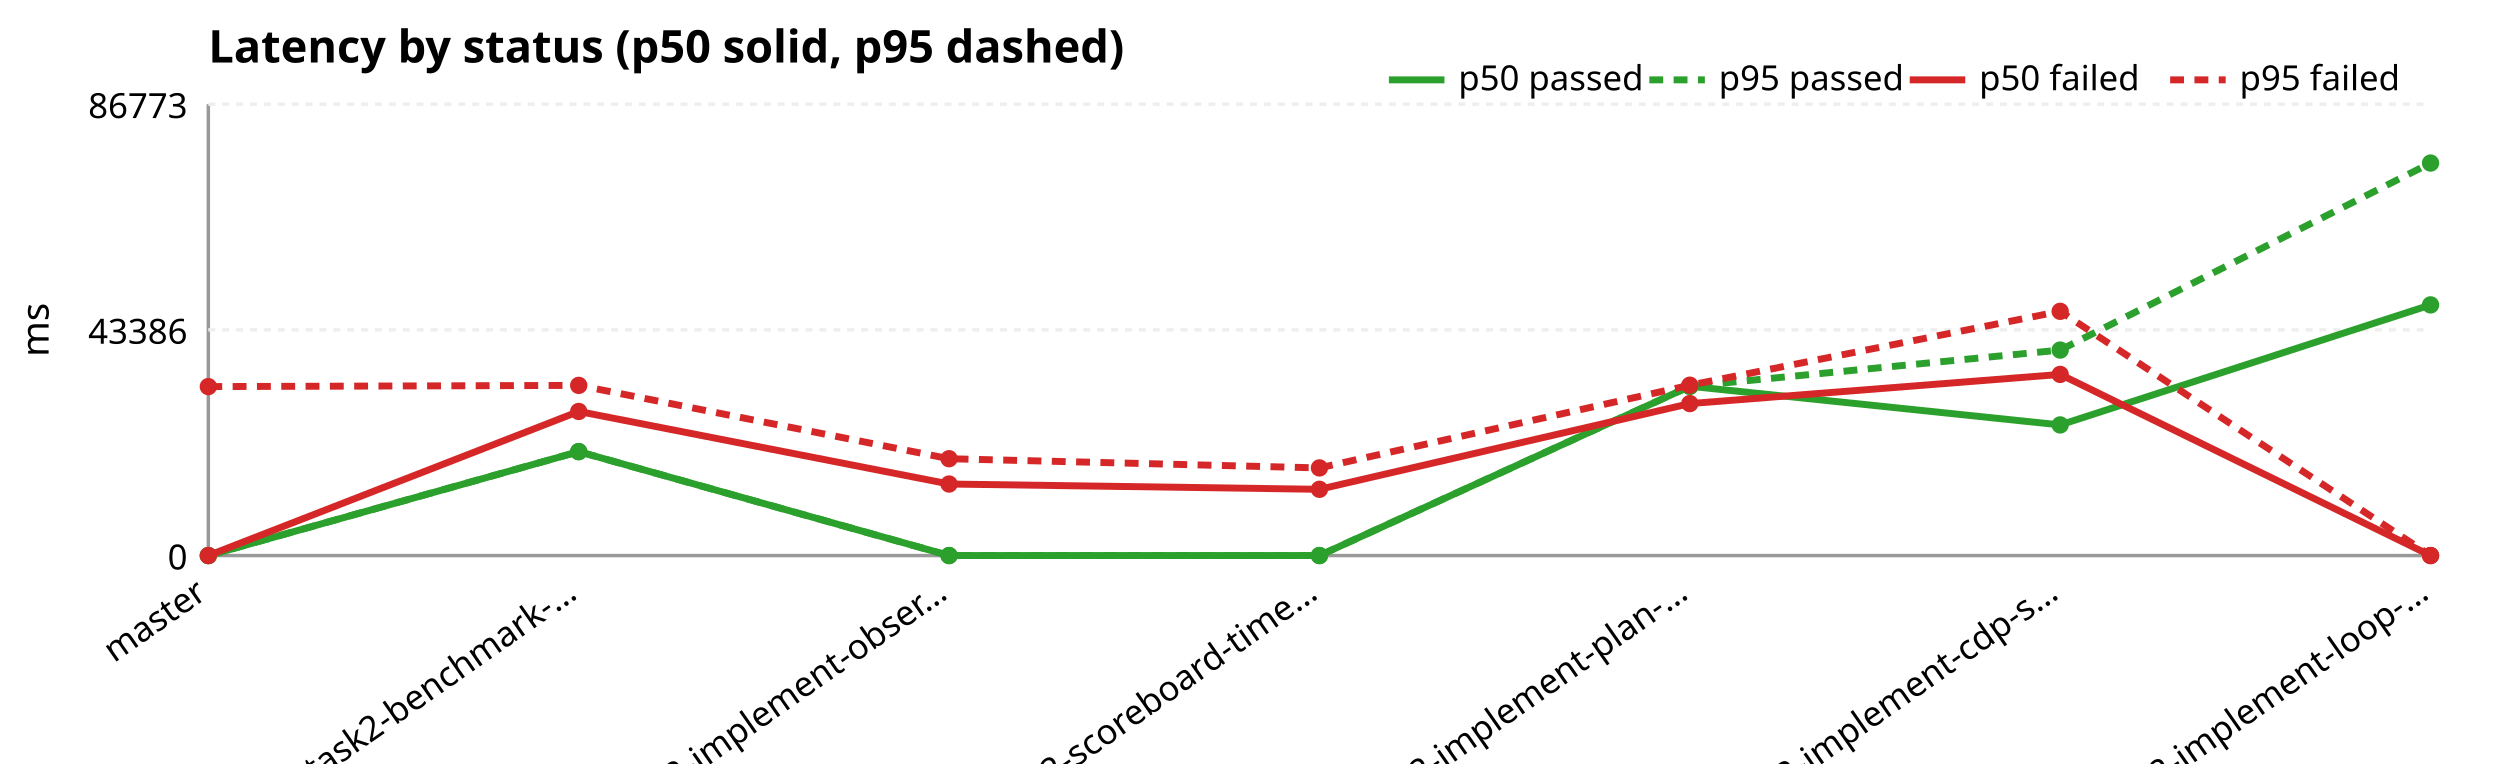
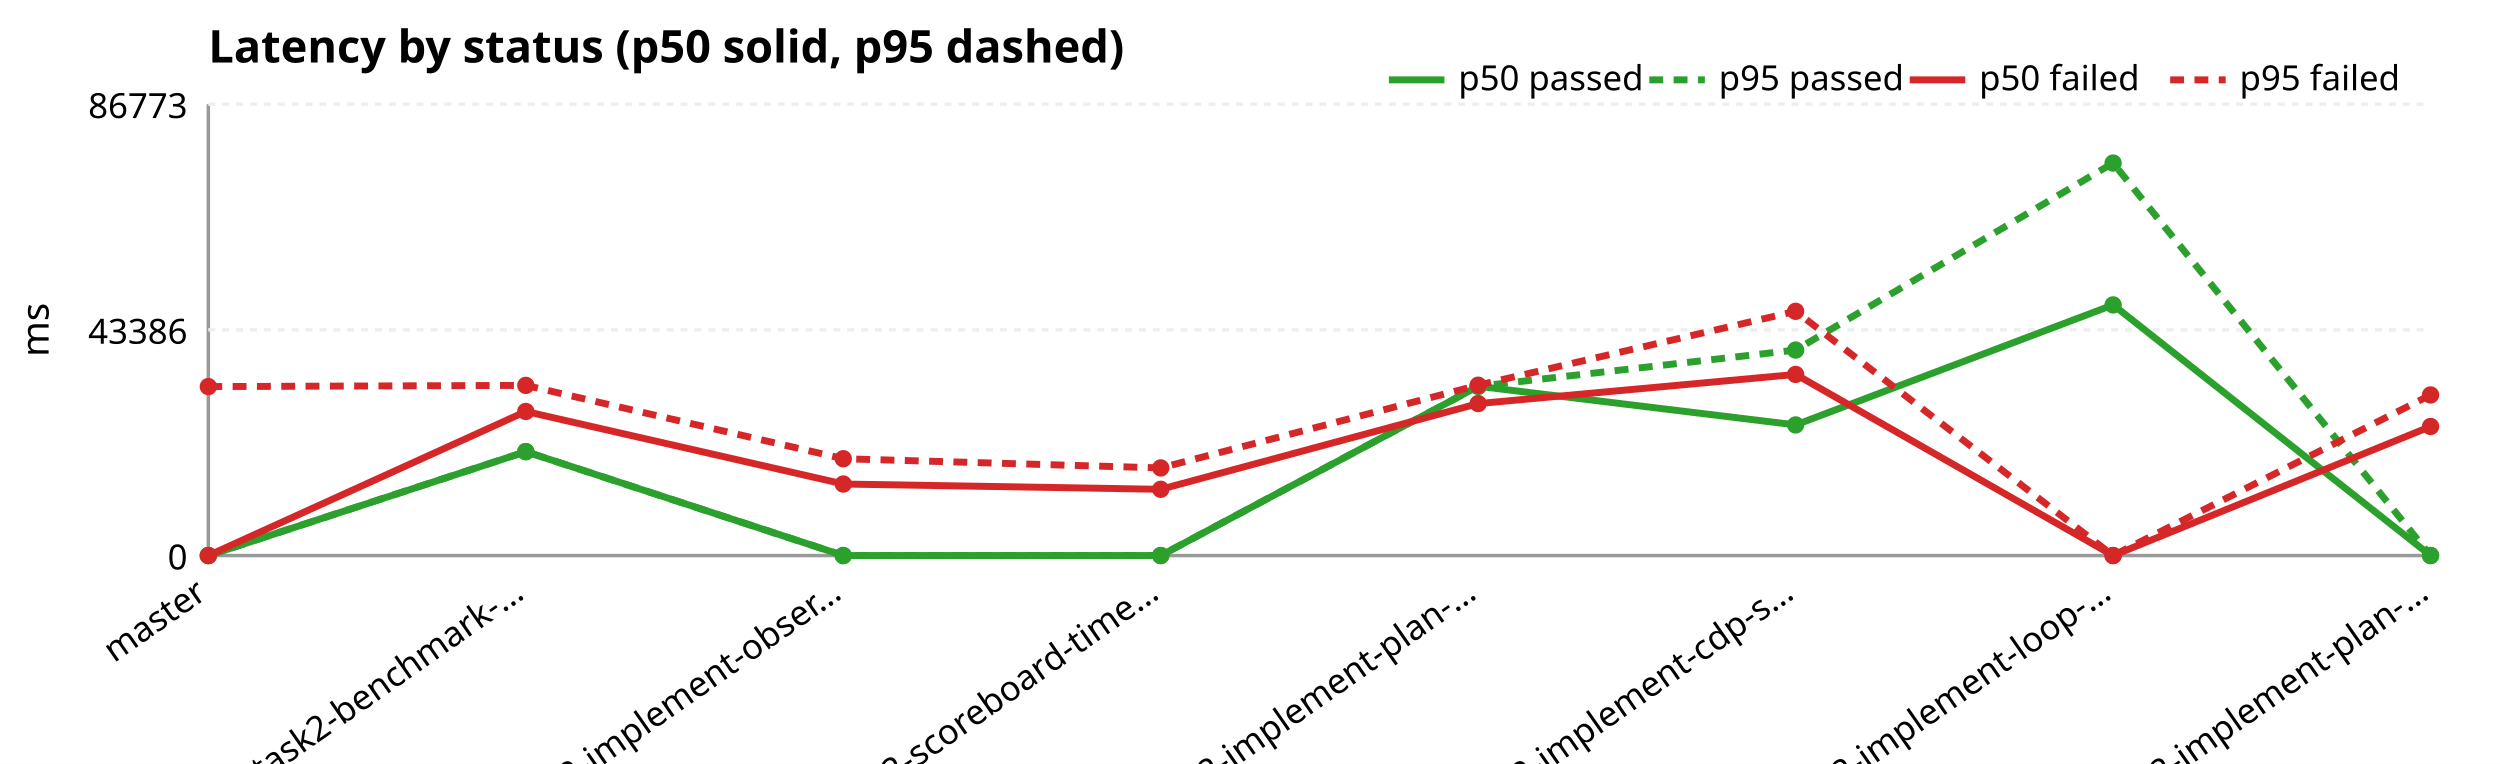
<svg xmlns="http://www.w3.org/2000/svg" viewBox="0 0 720 220" width="720" height="220" font-family="sans-serif">
  <rect width="100%" height="100%" fill="#fff" />
  <text x="60" y="18" font-size="13" font-weight="600">Latency by status (p50 solid, p95 dashed)</text>
  <line x1="60" y1="30" x2="60" y2="160" stroke="#999" />
  <line x1="60" y1="160" x2="700" y2="160" stroke="#999" />
  <text x="54" y="164.0" font-size="10" text-anchor="end" fill="#000">0</text>
  <text x="54" y="99.0" font-size="10" text-anchor="end" fill="#000">43386</text>
  <line x1="60" y1="95.0" x2="700" y2="95.0" stroke="#eee" stroke-dasharray="2,2" />
  <text x="54" y="34.0" font-size="10" text-anchor="end" fill="#000">86773</text>
  <line x1="60" y1="30.0" x2="700" y2="30.0" stroke="#eee" stroke-dasharray="2,2" />
  <text x="14" y="95.0" font-size="11" fill="#000" transform="rotate(-90 14 95.0)" text-anchor="middle">ms</text>
-   <polyline points="60.00,160.00 166.67,130.07 273.33,160.00 380.00,160.00 486.67,111.25 593.33,122.38 700.00,87.81" fill="none" stroke="#2ca02c" stroke-width="2" />
+   <polyline points="60.00,160.00 151.43,130.07 242.86,160.00 334.29,160.00 425.71,111.25 517.14,122.38 608.57,87.81 700.00,160.00" fill="none" stroke="#2ca02c" stroke-width="2" />
  <circle cx="60.00" cy="160.00" r="2.5" fill="#2ca02c" />
-   <circle cx="166.67" cy="130.07" r="2.5" fill="#2ca02c" />
-   <circle cx="273.33" cy="160.00" r="2.5" fill="#2ca02c" />
-   <circle cx="380.00" cy="160.00" r="2.5" fill="#2ca02c" />
-   <circle cx="486.67" cy="111.25" r="2.5" fill="#2ca02c" />
-   <circle cx="593.33" cy="122.38" r="2.5" fill="#2ca02c" />
-   <circle cx="700.00" cy="87.81" r="2.5" fill="#2ca02c" />
-   <polyline points="60.00,160.00 166.67,130.07 273.33,160.00 380.00,160.00 486.67,111.25 593.33,100.82 700.00,46.96" fill="none" stroke="#2ca02c" stroke-width="2" stroke-dasharray="4,3" />
+   <circle cx="151.43" cy="130.07" r="2.5" fill="#2ca02c" />
+   <circle cx="242.86" cy="160.00" r="2.5" fill="#2ca02c" />
+   <circle cx="334.29" cy="160.00" r="2.5" fill="#2ca02c" />
+   <circle cx="425.71" cy="111.25" r="2.5" fill="#2ca02c" />
+   <circle cx="517.14" cy="122.38" r="2.5" fill="#2ca02c" />
+   <circle cx="608.57" cy="87.81" r="2.5" fill="#2ca02c" />
+   <circle cx="700.00" cy="160.00" r="2.5" fill="#2ca02c" />
+   <polyline points="60.00,160.00 151.43,130.07 242.86,160.00 334.29,160.00 425.71,111.25 517.14,100.82 608.57,46.96 700.00,160.00" fill="none" stroke="#2ca02c" stroke-width="2" stroke-dasharray="4,3" />
  <circle cx="60.00" cy="160.00" r="2.5" fill="#2ca02c" />
-   <circle cx="166.67" cy="130.07" r="2.5" fill="#2ca02c" />
-   <circle cx="273.33" cy="160.00" r="2.5" fill="#2ca02c" />
-   <circle cx="380.00" cy="160.00" r="2.5" fill="#2ca02c" />
-   <circle cx="486.67" cy="111.25" r="2.5" fill="#2ca02c" />
-   <circle cx="593.33" cy="100.82" r="2.5" fill="#2ca02c" />
-   <circle cx="700.00" cy="46.96" r="2.5" fill="#2ca02c" />
-   <polyline points="60.00,160.00 166.67,118.50 273.33,139.40 380.00,140.92 486.67,116.23 593.33,107.83 700.00,160.00" fill="none" stroke="#d62728" stroke-width="2" />
+   <circle cx="151.43" cy="130.07" r="2.5" fill="#2ca02c" />
+   <circle cx="242.86" cy="160.00" r="2.5" fill="#2ca02c" />
+   <circle cx="334.29" cy="160.00" r="2.5" fill="#2ca02c" />
+   <circle cx="425.71" cy="111.25" r="2.5" fill="#2ca02c" />
+   <circle cx="517.14" cy="100.82" r="2.5" fill="#2ca02c" />
+   <circle cx="608.57" cy="46.96" r="2.5" fill="#2ca02c" />
+   <circle cx="700.00" cy="160.00" r="2.5" fill="#2ca02c" />
+   <polyline points="60.00,160.00 151.43,118.50 242.86,139.40 334.29,140.92 425.71,116.23 517.14,107.83 608.57,160.00 700.00,122.83" fill="none" stroke="#d62728" stroke-width="2" />
  <circle cx="60.00" cy="160.00" r="2.5" fill="#d62728" />
-   <circle cx="166.67" cy="118.50" r="2.5" fill="#d62728" />
-   <circle cx="273.33" cy="139.40" r="2.5" fill="#d62728" />
-   <circle cx="380.00" cy="140.92" r="2.5" fill="#d62728" />
-   <circle cx="486.67" cy="116.23" r="2.5" fill="#d62728" />
-   <circle cx="593.33" cy="107.83" r="2.5" fill="#d62728" />
-   <circle cx="700.00" cy="160.00" r="2.5" fill="#d62728" />
-   <polyline points="60.00,111.34 166.67,110.99 273.33,132.11 380.00,134.76 486.67,110.94 593.33,89.66 700.00,160.00" fill="none" stroke="#d62728" stroke-width="2" stroke-dasharray="4,3" />
+   <circle cx="151.43" cy="118.50" r="2.5" fill="#d62728" />
+   <circle cx="242.86" cy="139.40" r="2.5" fill="#d62728" />
+   <circle cx="334.29" cy="140.92" r="2.5" fill="#d62728" />
+   <circle cx="425.71" cy="116.23" r="2.5" fill="#d62728" />
+   <circle cx="517.14" cy="107.83" r="2.5" fill="#d62728" />
+   <circle cx="608.57" cy="160.00" r="2.5" fill="#d62728" />
+   <circle cx="700.00" cy="122.83" r="2.5" fill="#d62728" />
+   <polyline points="60.00,111.34 151.43,110.99 242.86,132.11 334.29,134.76 425.71,110.94 517.14,89.66 608.57,160.00 700.00,113.75" fill="none" stroke="#d62728" stroke-width="2" stroke-dasharray="4,3" />
  <circle cx="60.00" cy="111.34" r="2.5" fill="#d62728" />
-   <circle cx="166.67" cy="110.99" r="2.5" fill="#d62728" />
-   <circle cx="273.33" cy="132.11" r="2.5" fill="#d62728" />
-   <circle cx="380.00" cy="134.76" r="2.5" fill="#d62728" />
-   <circle cx="486.67" cy="110.94" r="2.5" fill="#d62728" />
-   <circle cx="593.33" cy="89.66" r="2.5" fill="#d62728" />
-   <circle cx="700.00" cy="160.00" r="2.5" fill="#d62728" />
+   <circle cx="151.43" cy="110.99" r="2.5" fill="#d62728" />
+   <circle cx="242.86" cy="132.11" r="2.5" fill="#d62728" />
+   <circle cx="334.29" cy="134.76" r="2.5" fill="#d62728" />
+   <circle cx="425.71" cy="110.94" r="2.5" fill="#d62728" />
+   <circle cx="517.14" cy="89.66" r="2.5" fill="#d62728" />
+   <circle cx="608.57" cy="160.00" r="2.5" fill="#d62728" />
+   <circle cx="700.00" cy="113.75" r="2.5" fill="#d62728" />
  <line x1="400" y1="23" x2="416" y2="23" stroke="#2ca02c" stroke-width="2" />
  <text x="420" y="26" font-size="10" fill="#000">p50 passed</text>
  <line x1="475" y1="23" x2="491" y2="23" stroke="#2ca02c" stroke-width="2" stroke-dasharray="4,3" />
  <text x="495" y="26" font-size="10" fill="#000">p95 passed</text>
  <line x1="550" y1="23" x2="566" y2="23" stroke="#d62728" stroke-width="2" />
  <text x="570" y="26" font-size="10" fill="#000">p50 failed</text>
  <line x1="625" y1="23" x2="641" y2="23" stroke="#d62728" stroke-width="2" stroke-dasharray="4,3" />
  <text x="645" y="26" font-size="10" fill="#000">p95 failed</text>
  <text x="60.00" y="172" font-size="10" fill="#000" text-anchor="end" transform="rotate(-35 60.00 172)">master</text>
-   <text x="166.67" y="172" font-size="10" fill="#000" text-anchor="end" transform="rotate(-35 166.67 172)">feat-task2-benchmark-…</text>
-   <text x="273.33" y="172" font-size="10" fill="#000" text-anchor="end" transform="rotate(-35 273.33 172)">task2-implement-obser…</text>
-   <text x="380.00" y="172" font-size="10" fill="#000" text-anchor="end" transform="rotate(-35 380.00 172)">task2-scoreboard-time…</text>
-   <text x="486.67" y="172" font-size="10" fill="#000" text-anchor="end" transform="rotate(-35 486.67 172)">task2-implement-plan-…</text>
-   <text x="593.33" y="172" font-size="10" fill="#000" text-anchor="end" transform="rotate(-35 593.33 172)">task2-implement-cdp-s…</text>
-   <text x="700.00" y="172" font-size="10" fill="#000" text-anchor="end" transform="rotate(-35 700.00 172)">task2-implement-loop-…</text>
+   <text x="151.43" y="172" font-size="10" fill="#000" text-anchor="end" transform="rotate(-35 151.43 172)">feat-task2-benchmark-…</text>
+   <text x="242.86" y="172" font-size="10" fill="#000" text-anchor="end" transform="rotate(-35 242.86 172)">task2-implement-obser…</text>
+   <text x="334.29" y="172" font-size="10" fill="#000" text-anchor="end" transform="rotate(-35 334.29 172)">task2-scoreboard-time…</text>
+   <text x="425.71" y="172" font-size="10" fill="#000" text-anchor="end" transform="rotate(-35 425.71 172)">task2-implement-plan-…</text>
+   <text x="517.14" y="172" font-size="10" fill="#000" text-anchor="end" transform="rotate(-35 517.14 172)">task2-implement-cdp-s…</text>
+   <text x="608.57" y="172" font-size="10" fill="#000" text-anchor="end" transform="rotate(-35 608.57 172)">task2-implement-loop-…</text>
+   <text x="700.00" y="172" font-size="10" fill="#000" text-anchor="end" transform="rotate(-35 700.00 172)">task2-implement-plan-…</text>
</svg>
